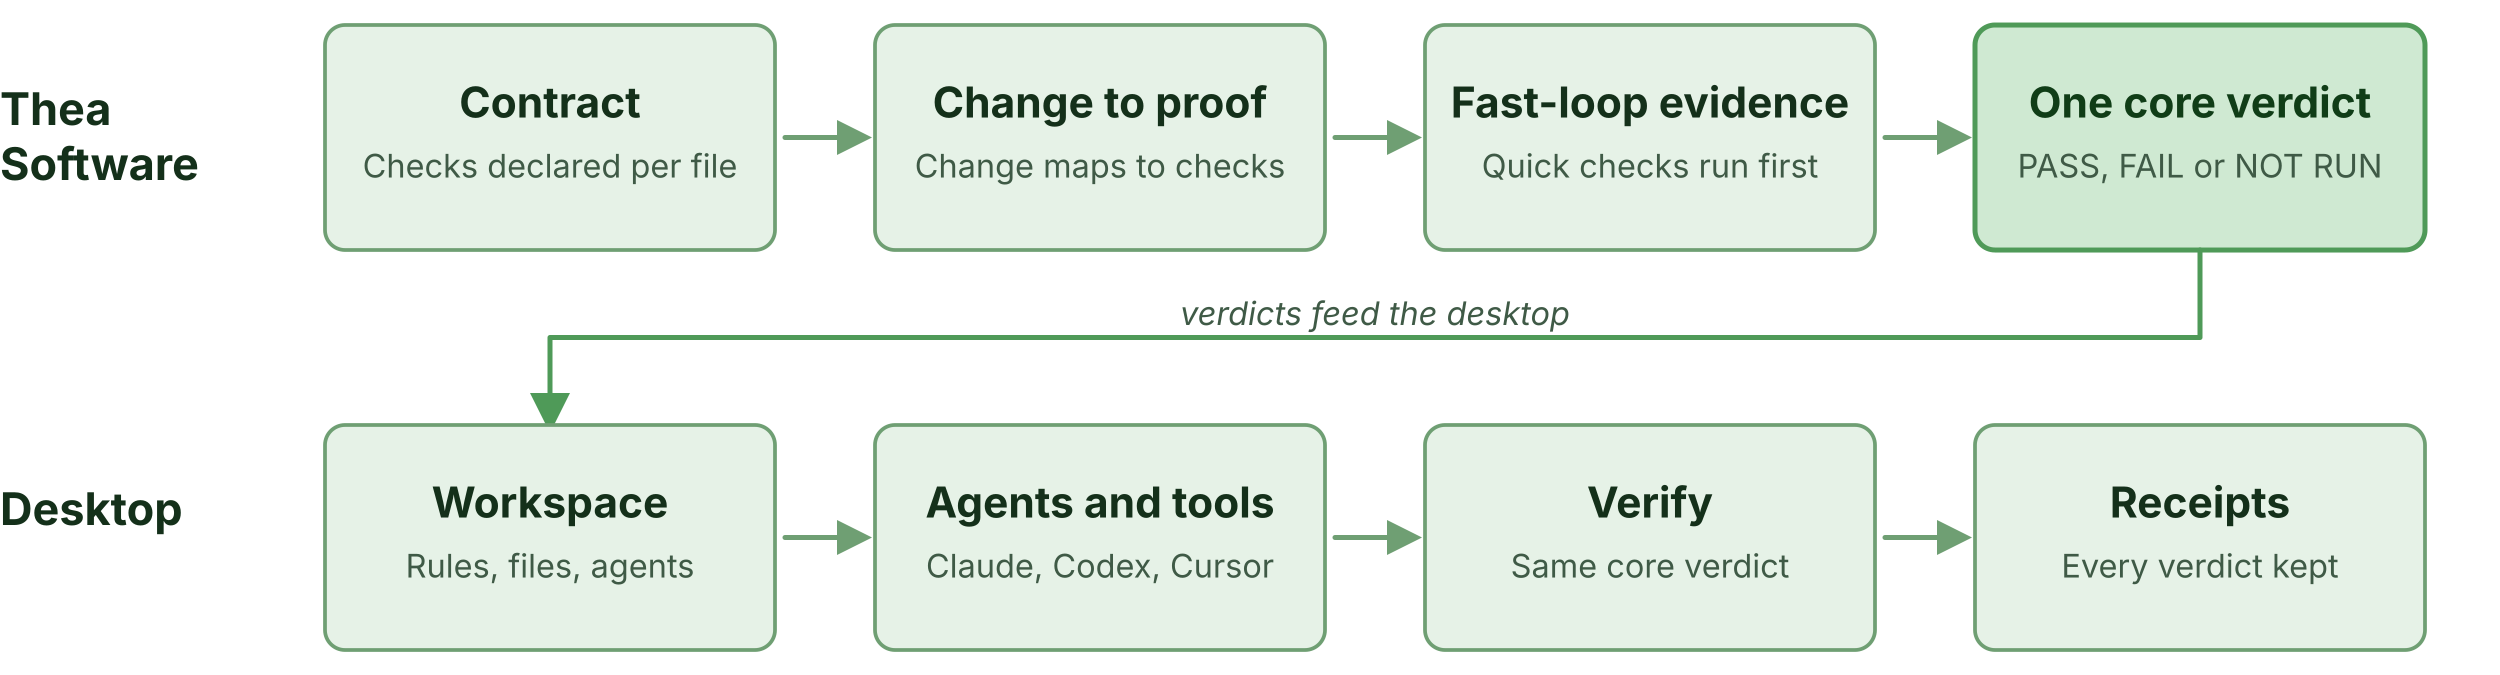
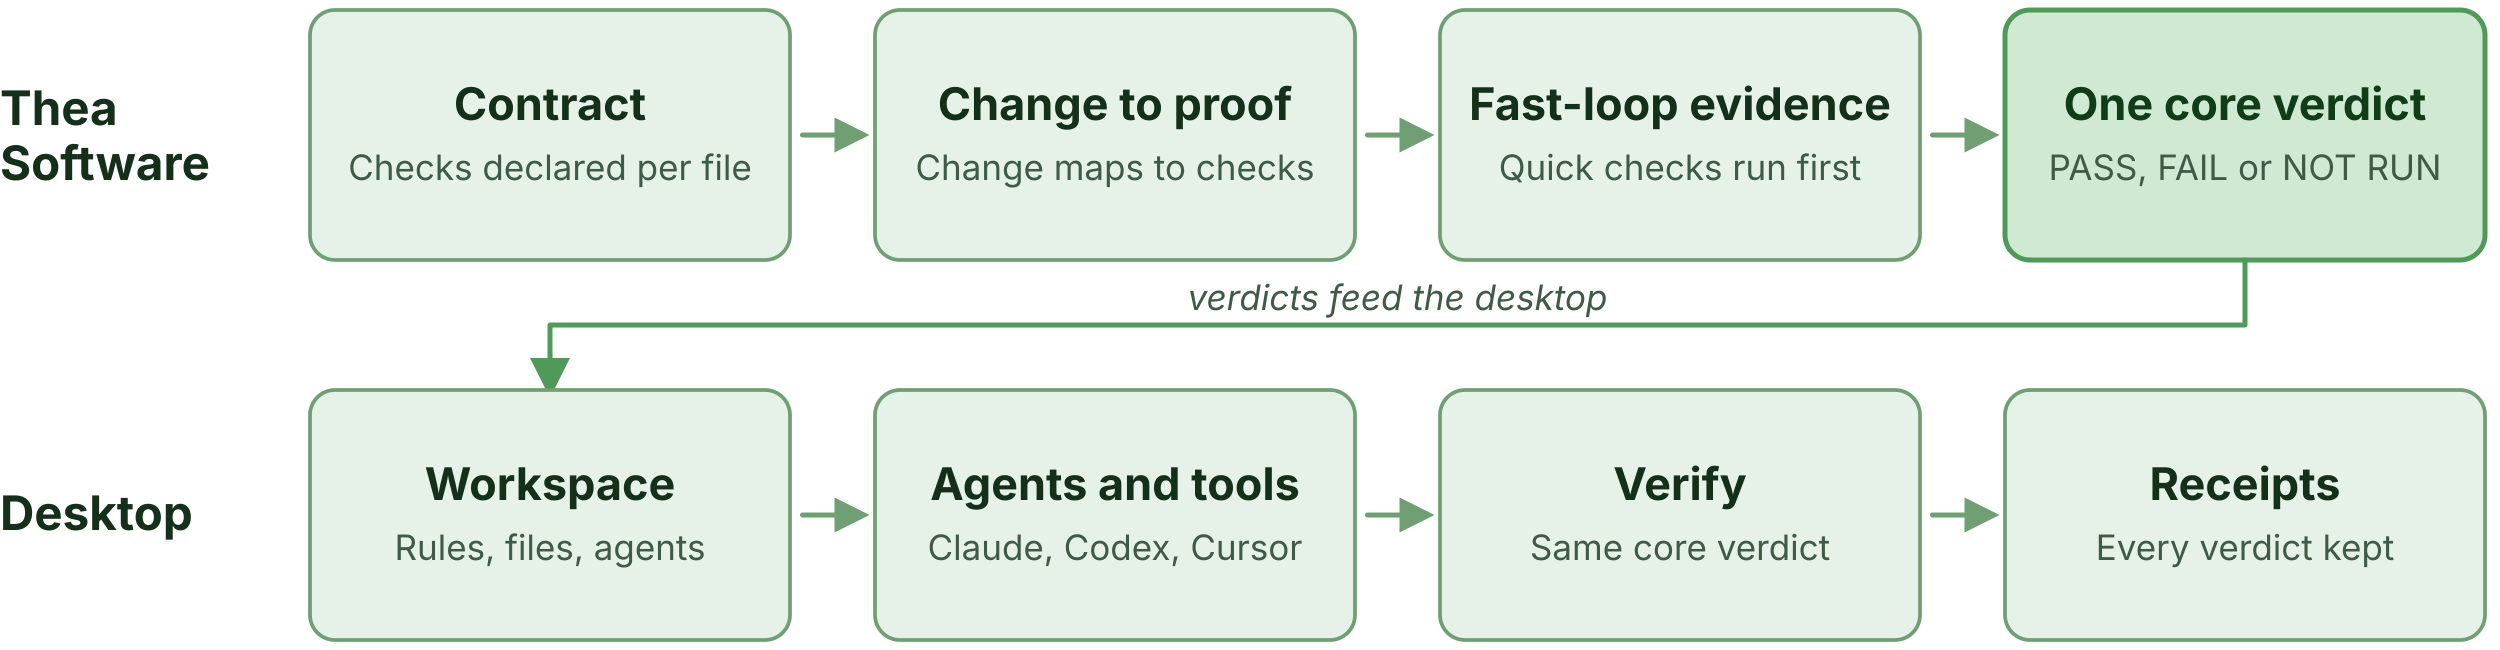
- <svg xmlns="http://www.w3.org/2000/svg" viewBox="0 20 1000 270" role="img" aria-labelledby="title desc">
+ <svg xmlns="http://www.w3.org/2000/svg" viewBox="0 0 1000 260" role="img" aria-labelledby="title desc">
  <style>
    .node{fill:#e6f2e7;stroke:#6f9f73;stroke-width:1.5}
    .core{fill:#cfe9d2;stroke:#4f9a58;stroke-width:2}
    .arrow{stroke:#6f9f73;stroke-width:2;fill:none;stroke-linecap:round}
    .link{stroke:#4f9a58;stroke-width:2;fill:none;stroke-linecap:round;stroke-linejoin:round}
-     .title{font-family:-apple-system,BlinkMacSystemFont,"Segoe UI",system-ui,sans-serif;fill:#14301a;font-size:17px;font-weight:700}
-     .core-title{font-family:-apple-system,BlinkMacSystemFont,"Segoe UI",system-ui,sans-serif;fill:#103d17;font-size:17px;font-weight:700}
-     .desc{font-family:-apple-system,BlinkMacSystemFont,"Segoe UI",system-ui,sans-serif;fill:#3f5a46;font-size:13px}
-     .note{font-family:-apple-system,BlinkMacSystemFont,"Segoe UI",system-ui,sans-serif;fill:#3f5a46;font-size:13px;font-style:italic}
-     .row-label{font-family:-apple-system,BlinkMacSystemFont,"Segoe UI",system-ui,sans-serif;fill:#14301a;font-size:18px;font-weight:700}
+     .title{font-family:-apple-system,BlinkMacSystemFont,"Segoe UI",system-ui,sans-serif;fill:#14301a;font-size:18px;font-weight:700}
+     .core-title{font-family:-apple-system,BlinkMacSystemFont,"Segoe UI",system-ui,sans-serif;fill:#103d17;font-size:18px;font-weight:700}
+     .desc{font-family:-apple-system,BlinkMacSystemFont,"Segoe UI",system-ui,sans-serif;fill:#3f5a46;font-size:14px}
+     .note{font-family:-apple-system,BlinkMacSystemFont,"Segoe UI",system-ui,sans-serif;fill:#3f5a46;font-size:14px;font-style:italic}
+     .row-label{font-family:-apple-system,BlinkMacSystemFont,"Segoe UI",system-ui,sans-serif;fill:#14301a;font-size:19px;font-weight:700}
  </style>
  <defs>
    <marker id="head" viewBox="0 0 10 10" refX="8" refY="5" markerWidth="7" markerHeight="7" orient="auto">
      <path d="M0,0 L10,5 L0,10 z" fill="#6f9f73" />
    </marker>
    <marker id="head-core" viewBox="0 0 10 10" refX="8" refY="5" markerWidth="8" markerHeight="8" orient="auto">
      <path d="M0,0 L10,5 L0,10 z" fill="#4f9a58" />
    </marker>
  </defs>
-   <text class="row-label" x="0" y="70">Thea</text>
-   <text class="row-label" x="0" y="92">Software</text>
-   <text class="row-label" x="0" y="230">Desktop</text>
-   <rect class="node" x="130" y="30" width="180" height="90" rx="8" />
-   <text class="title" x="220" y="67" text-anchor="middle">Contract</text>
-   <text class="desc" x="220" y="91" text-anchor="middle">Checks declared per file</text>
-   <line class="arrow" x1="314" y1="75" x2="346" y2="75" marker-end="url(#head)" />
-   <rect class="node" x="350" y="30" width="180" height="90" rx="8" />
-   <text class="title" x="440" y="67" text-anchor="middle">Change to proof</text>
-   <text class="desc" x="440" y="91" text-anchor="middle">Change maps to checks</text>
-   <line class="arrow" x1="534" y1="75" x2="566" y2="75" marker-end="url(#head)" />
-   <rect class="node" x="570" y="30" width="180" height="90" rx="8" />
-   <text class="title" x="660" y="67" text-anchor="middle">Fast-loop evidence</text>
-   <text class="desc" x="660" y="91" text-anchor="middle">Quick checks run first</text>
-   <line class="arrow" x1="754" y1="75" x2="786" y2="75" marker-end="url(#head)" />
-   <rect class="core" x="790" y="30" width="180" height="90" rx="8" />
-   <text class="core-title" x="880" y="67" text-anchor="middle">One core verdict</text>
-   <text class="desc" x="880" y="91" text-anchor="middle">PASS, FAIL or NOT RUN</text>
-   <path class="link" d="M880 120 V155 H220 V190" marker-end="url(#head-core)" />
-   <text class="note" x="550" y="150" text-anchor="middle">verdicts feed the desktop</text>
-   <rect class="node" x="130" y="190" width="180" height="90" rx="8" />
-   <text class="title" x="220" y="227" text-anchor="middle">Workspace</text>
-   <text class="desc" x="220" y="251" text-anchor="middle">Rules, files, agents</text>
-   <line class="arrow" x1="314" y1="235" x2="346" y2="235" marker-end="url(#head)" />
-   <rect class="node" x="350" y="190" width="180" height="90" rx="8" />
-   <text class="title" x="440" y="227" text-anchor="middle">Agents and tools</text>
-   <text class="desc" x="440" y="251" text-anchor="middle">Claude, Codex, Cursor</text>
-   <line class="arrow" x1="534" y1="235" x2="566" y2="235" marker-end="url(#head)" />
-   <rect class="node" x="570" y="190" width="180" height="90" rx="8" />
-   <text class="title" x="660" y="227" text-anchor="middle">Verify</text>
-   <text class="desc" x="660" y="251" text-anchor="middle">Same core verdict</text>
-   <line class="arrow" x1="754" y1="235" x2="786" y2="235" marker-end="url(#head)" />
-   <rect class="node" x="790" y="190" width="180" height="90" rx="8" />
-   <text class="title" x="880" y="227" text-anchor="middle">Receipts</text>
-   <text class="desc" x="880" y="251" text-anchor="middle">Every verdict kept</text>
+   <text class="row-label" x="0" y="50">Thea</text>
+   <text class="row-label" x="0" y="72">Software</text>
+   <text class="row-label" x="0" y="212">Desktop</text>
+   <rect class="node" x="124" y="4" width="192" height="100" rx="10" />
+   <text class="title" x="220" y="48" text-anchor="middle">Contract</text>
+   <text class="desc" x="220" y="72" text-anchor="middle">Checks declared per file</text>
+   <line class="arrow" x1="321" y1="54" x2="345" y2="54" marker-end="url(#head)" />
+   <rect class="node" x="350" y="4" width="192" height="100" rx="10" />
+   <text class="title" x="446" y="48" text-anchor="middle">Change to proof</text>
+   <text class="desc" x="446" y="72" text-anchor="middle">Change maps to checks</text>
+   <line class="arrow" x1="547" y1="54" x2="571" y2="54" marker-end="url(#head)" />
+   <rect class="node" x="576" y="4" width="192" height="100" rx="10" />
+   <text class="title" x="672" y="48" text-anchor="middle">Fast-loop evidence</text>
+   <text class="desc" x="672" y="72" text-anchor="middle">Quick checks run first</text>
+   <line class="arrow" x1="773" y1="54" x2="797" y2="54" marker-end="url(#head)" />
+   <rect class="core" x="802" y="4" width="192" height="100" rx="10" />
+   <text class="core-title" x="898" y="48" text-anchor="middle">One core verdict</text>
+   <text class="desc" x="898" y="72" text-anchor="middle">PASS, FAIL or NOT RUN</text>
+   <path class="link" d="M898 104 V130 H220 V156" marker-end="url(#head-core)" />
+   <text class="note" x="559" y="124" text-anchor="middle">verdicts feed the desktop</text>
+   <rect class="node" x="124" y="156" width="192" height="100" rx="10" />
+   <text class="title" x="220" y="200" text-anchor="middle">Workspace</text>
+   <text class="desc" x="220" y="224" text-anchor="middle">Rules, files, agents</text>
+   <line class="arrow" x1="321" y1="206" x2="345" y2="206" marker-end="url(#head)" />
+   <rect class="node" x="350" y="156" width="192" height="100" rx="10" />
+   <text class="title" x="446" y="200" text-anchor="middle">Agents and tools</text>
+   <text class="desc" x="446" y="224" text-anchor="middle">Claude, Codex, Cursor</text>
+   <line class="arrow" x1="547" y1="206" x2="571" y2="206" marker-end="url(#head)" />
+   <rect class="node" x="576" y="156" width="192" height="100" rx="10" />
+   <text class="title" x="672" y="200" text-anchor="middle">Verify</text>
+   <text class="desc" x="672" y="224" text-anchor="middle">Same core verdict</text>
+   <line class="arrow" x1="773" y1="206" x2="797" y2="206" marker-end="url(#head)" />
+   <rect class="node" x="802" y="156" width="192" height="100" rx="10" />
+   <text class="title" x="898" y="200" text-anchor="middle">Receipts</text>
+   <text class="desc" x="898" y="224" text-anchor="middle">Every verdict kept</text>
</svg>
